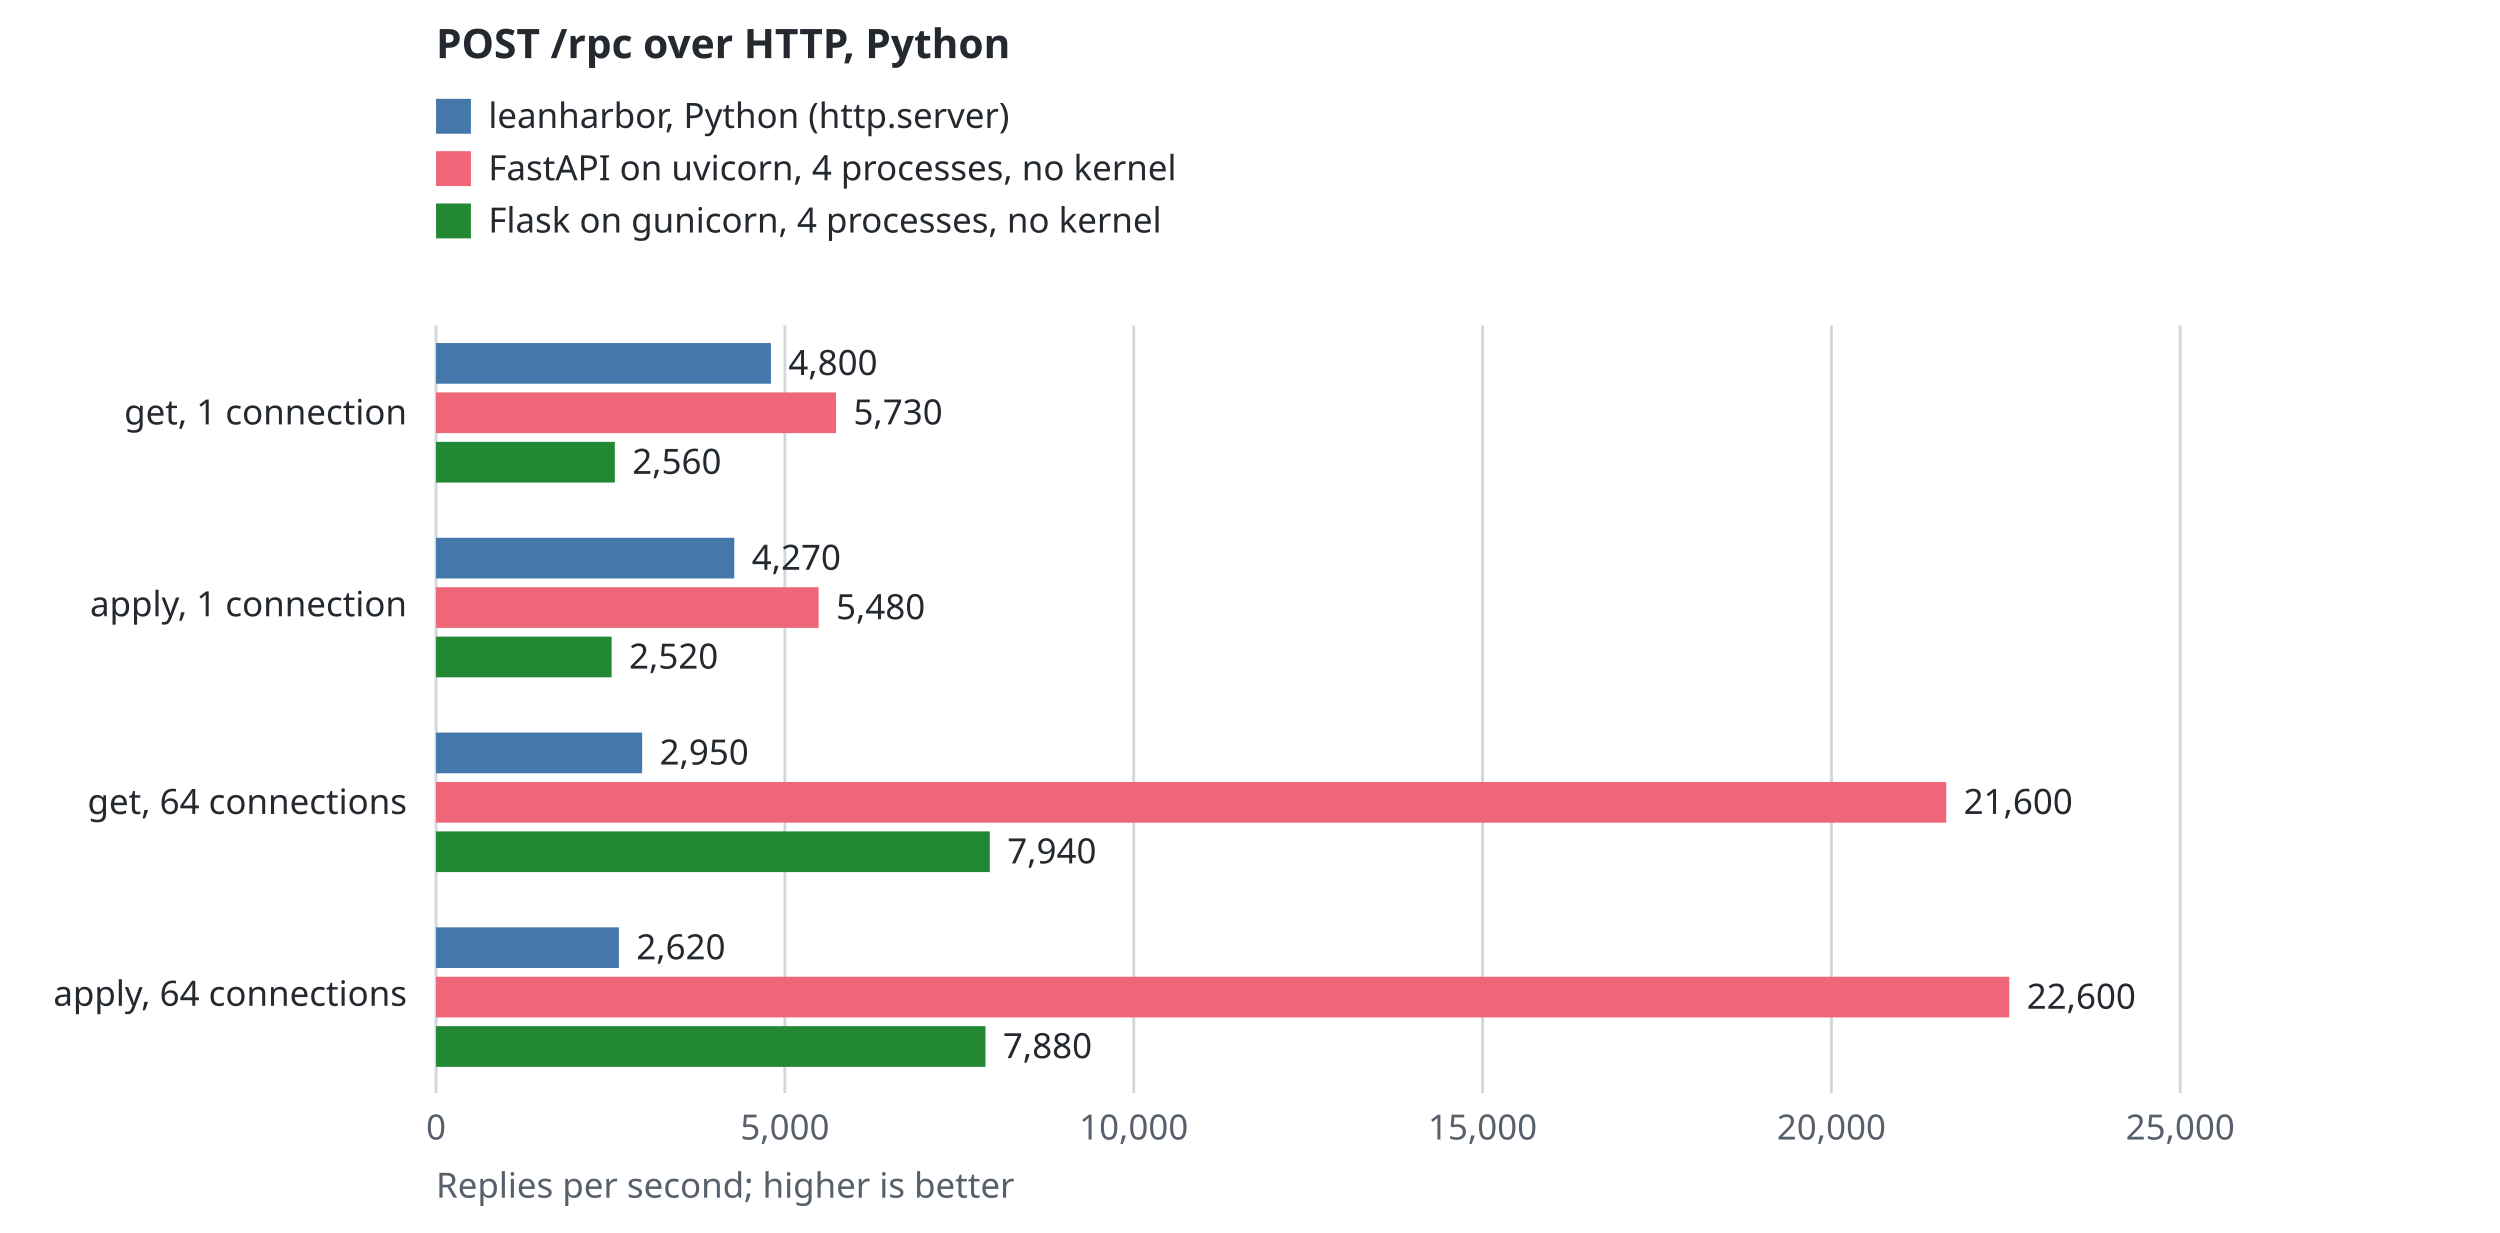
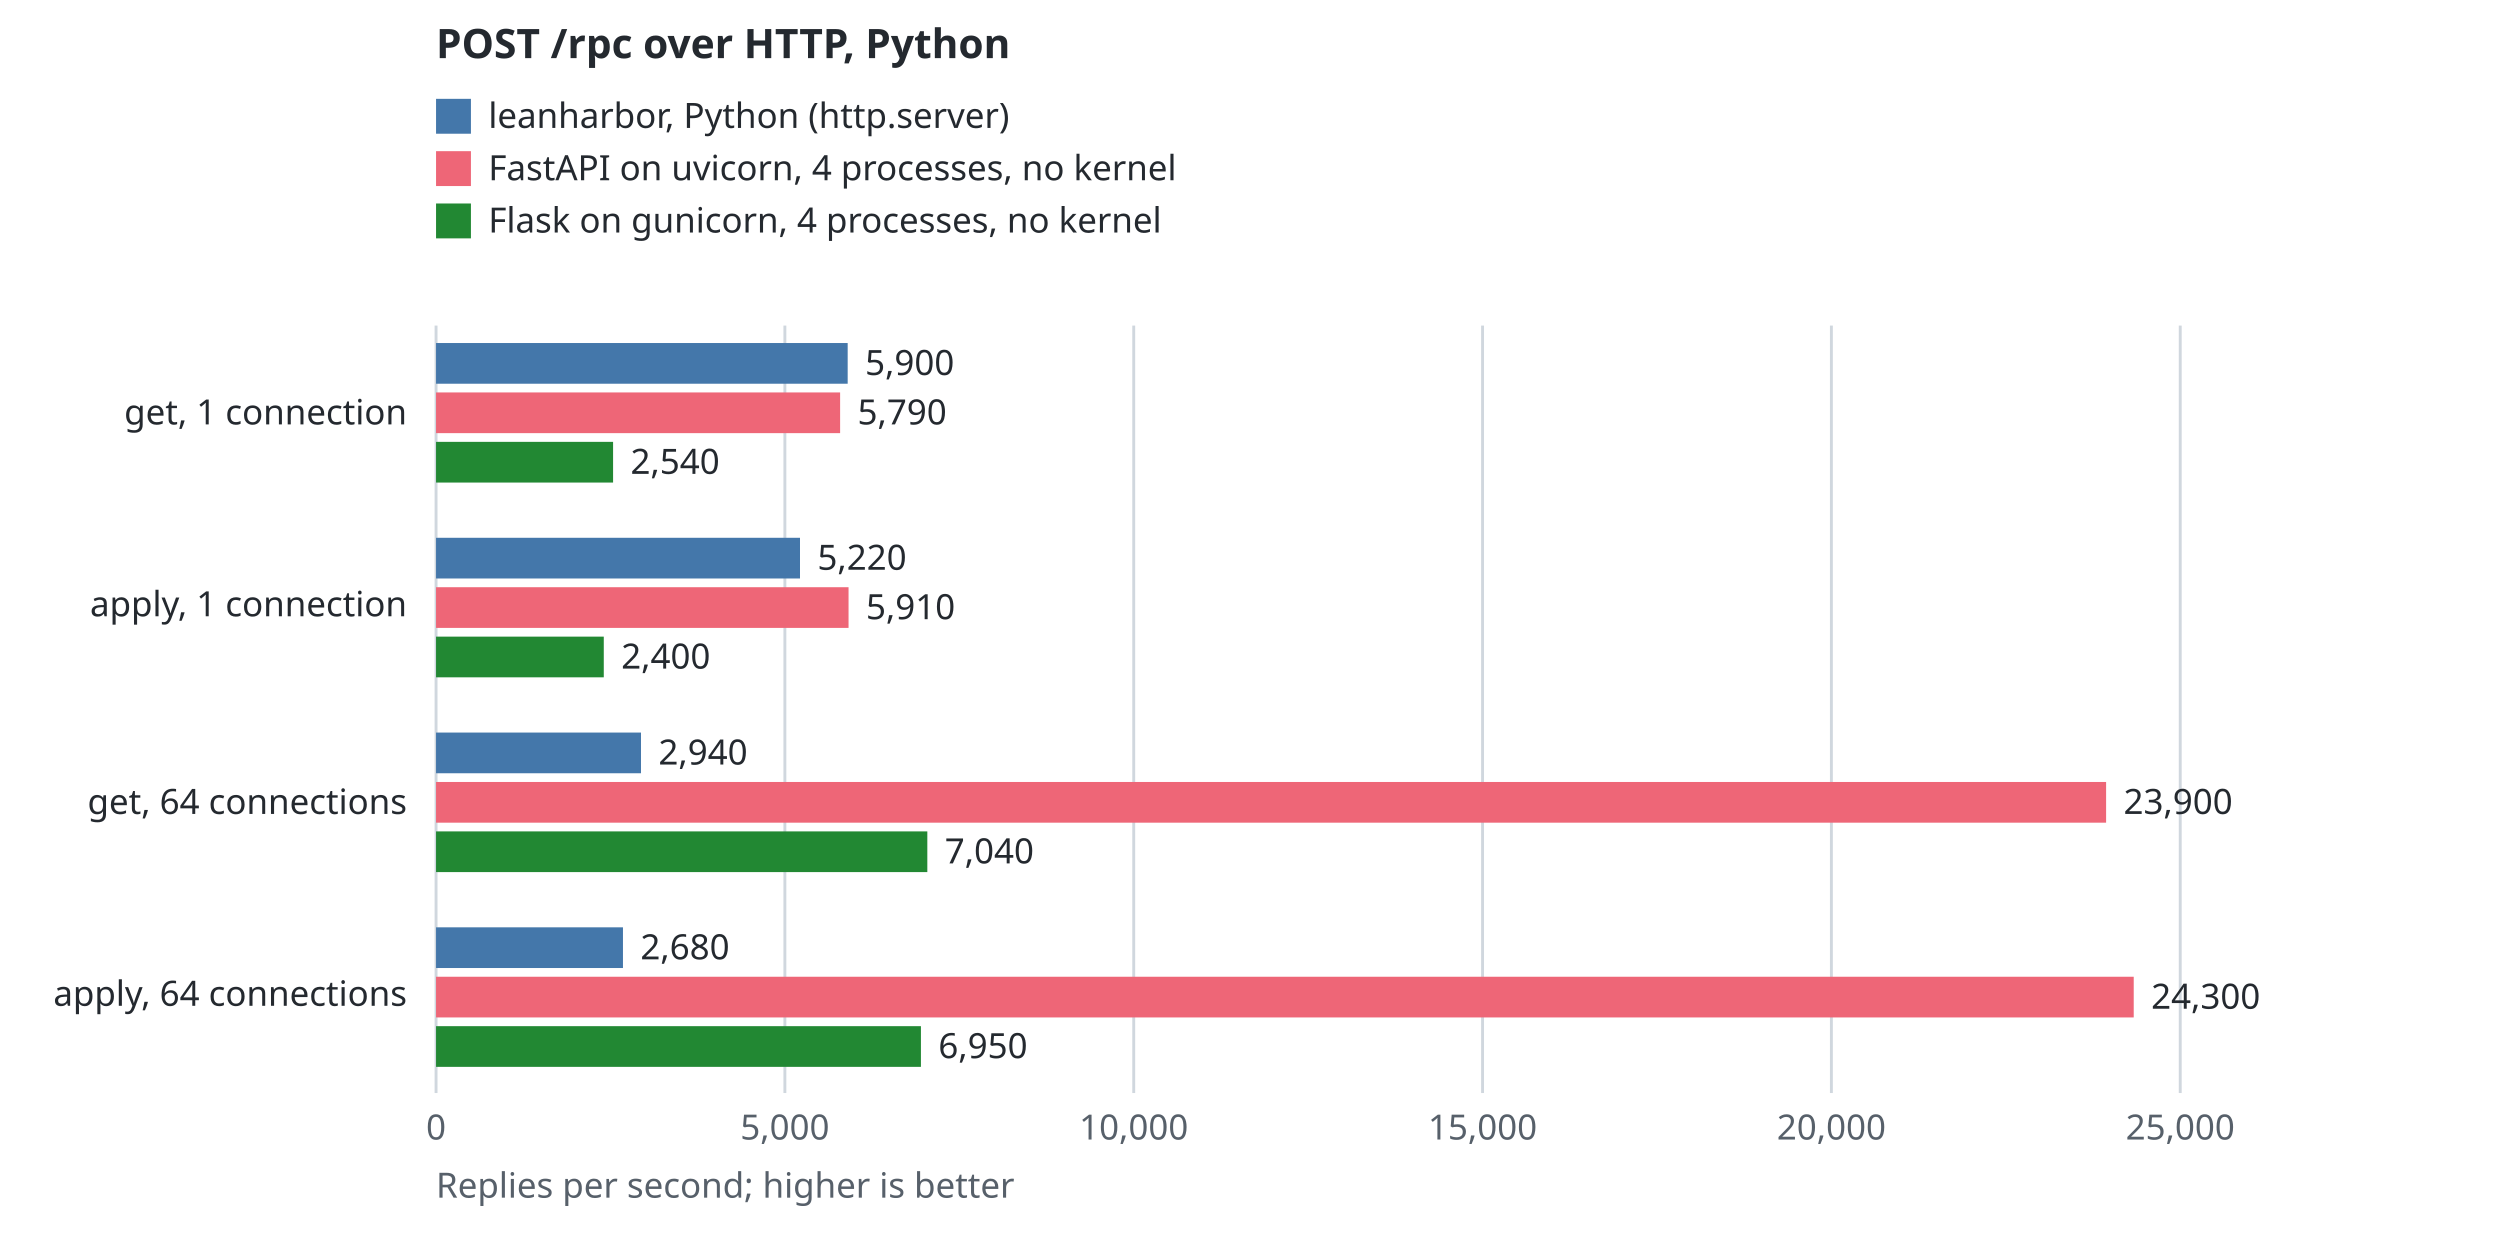
<svg xmlns="http://www.w3.org/2000/svg" viewBox="0 0 860 424" width="860" height="424" role="img">
  <style>text{font-family:system-ui,sans-serif;font-size:12px;fill:#24292f}.title{font-size:14px;font-weight:600}.grid{stroke:#d0d7de}.axis{fill:#57606a}@media(prefers-color-scheme:dark){text{fill:#e6edf3}.grid{stroke:#30363d}.axis{fill:#8b949e}}</style>
  <text class="title" x="150" y="20">POST /rpc over HTTP, Python</text>
  <rect x="150" y="34" width="12" height="12" fill="#4477aa" />
  <text x="168" y="44">leanharbor, Python (http.server)</text>
  <rect x="150" y="52" width="12" height="12" fill="#ee6677" />
  <text x="168" y="62">FastAPI on uvicorn, 4 processes, no kernel</text>
  <rect x="150" y="70" width="12" height="12" fill="#228833" />
  <text x="168" y="80">Flask on gunicorn, 4 processes, no kernel</text>
  <line class="grid" x1="150.0" y1="112" x2="150.0" y2="376" />
  <text class="axis" x="150.0" y="392" text-anchor="middle">0</text>
  <line class="grid" x1="270.0" y1="112" x2="270.0" y2="376" />
  <text class="axis" x="270.0" y="392" text-anchor="middle">5,000</text>
  <line class="grid" x1="390.0" y1="112" x2="390.0" y2="376" />
  <text class="axis" x="390.0" y="392" text-anchor="middle">10,000</text>
  <line class="grid" x1="510.0" y1="112" x2="510.0" y2="376" />
  <text class="axis" x="510.0" y="392" text-anchor="middle">15,000</text>
  <line class="grid" x1="630.0" y1="112" x2="630.0" y2="376" />
  <text class="axis" x="630.0" y="392" text-anchor="middle">20,000</text>
  <line class="grid" x1="750.0" y1="112" x2="750.0" y2="376" />
  <text class="axis" x="750.0" y="392" text-anchor="middle">25,000</text>
  <text class="axis" x="150" y="412">Replies per second; higher is better</text>
-   <rect x="150" y="118" width="115.2" height="14" fill="#4477aa" />
-   <text x="271.2" y="129">4,800</text>
-   <rect x="150" y="135" width="137.6" height="14" fill="#ee6677" />
-   <text x="293.6" y="146">5,730</text>
-   <rect x="150" y="152" width="61.5" height="14" fill="#228833" />
-   <text x="217.5" y="163">2,560</text>
+   <rect x="150" y="118" width="141.6" height="14" fill="#4477aa" />
+   <text x="297.6" y="129">5,900</text>
+   <rect x="150" y="135" width="139.0" height="14" fill="#ee6677" />
+   <text x="295.0" y="146">5,790</text>
+   <rect x="150" y="152" width="60.9" height="14" fill="#228833" />
+   <text x="216.9" y="163">2,540</text>
  <text x="140" y="146" text-anchor="end">get, 1 connection</text>
-   <rect x="150" y="185" width="102.6" height="14" fill="#4477aa" />
-   <text x="258.6" y="196">4,270</text>
-   <rect x="150" y="202" width="131.6" height="14" fill="#ee6677" />
-   <text x="287.6" y="213">5,480</text>
-   <rect x="150" y="219" width="60.4" height="14" fill="#228833" />
-   <text x="216.4" y="230">2,520</text>
+   <rect x="150" y="185" width="125.2" height="14" fill="#4477aa" />
+   <text x="281.2" y="196">5,220</text>
+   <rect x="150" y="202" width="141.9" height="14" fill="#ee6677" />
+   <text x="297.9" y="213">5,910</text>
+   <rect x="150" y="219" width="57.7" height="14" fill="#228833" />
+   <text x="213.7" y="230">2,400</text>
  <text x="140" y="212" text-anchor="end">apply, 1 connection</text>
-   <rect x="150" y="252" width="70.9" height="14" fill="#4477aa" />
-   <text x="226.9" y="263">2,950</text>
-   <rect x="150" y="269" width="519.5" height="14" fill="#ee6677" />
-   <text x="675.5" y="280">21,600</text>
-   <rect x="150" y="286" width="190.5" height="14" fill="#228833" />
-   <text x="346.5" y="297">7,940</text>
+   <rect x="150" y="252" width="70.5" height="14" fill="#4477aa" />
+   <text x="226.5" y="263">2,940</text>
+   <rect x="150" y="269" width="574.5" height="14" fill="#ee6677" />
+   <text x="730.5" y="280">23,900</text>
+   <rect x="150" y="286" width="169.0" height="14" fill="#228833" />
+   <text x="325.0" y="297">7,040</text>
  <text x="140" y="280" text-anchor="end">get, 64 connections</text>
-   <rect x="150" y="319" width="62.9" height="14" fill="#4477aa" />
-   <text x="218.9" y="330">2,620</text>
-   <rect x="150" y="336" width="541.2" height="14" fill="#ee6677" />
-   <text x="697.2" y="347">22,600</text>
-   <rect x="150" y="353" width="189.0" height="14" fill="#228833" />
-   <text x="345.0" y="364">7,880</text>
+   <rect x="150" y="319" width="64.3" height="14" fill="#4477aa" />
+   <text x="220.3" y="330">2,680</text>
+   <rect x="150" y="336" width="584.0" height="14" fill="#ee6677" />
+   <text x="740.0" y="347">24,300</text>
+   <rect x="150" y="353" width="166.8" height="14" fill="#228833" />
+   <text x="322.8" y="364">6,950</text>
  <text x="140" y="346" text-anchor="end">apply, 64 connections</text>
</svg>
